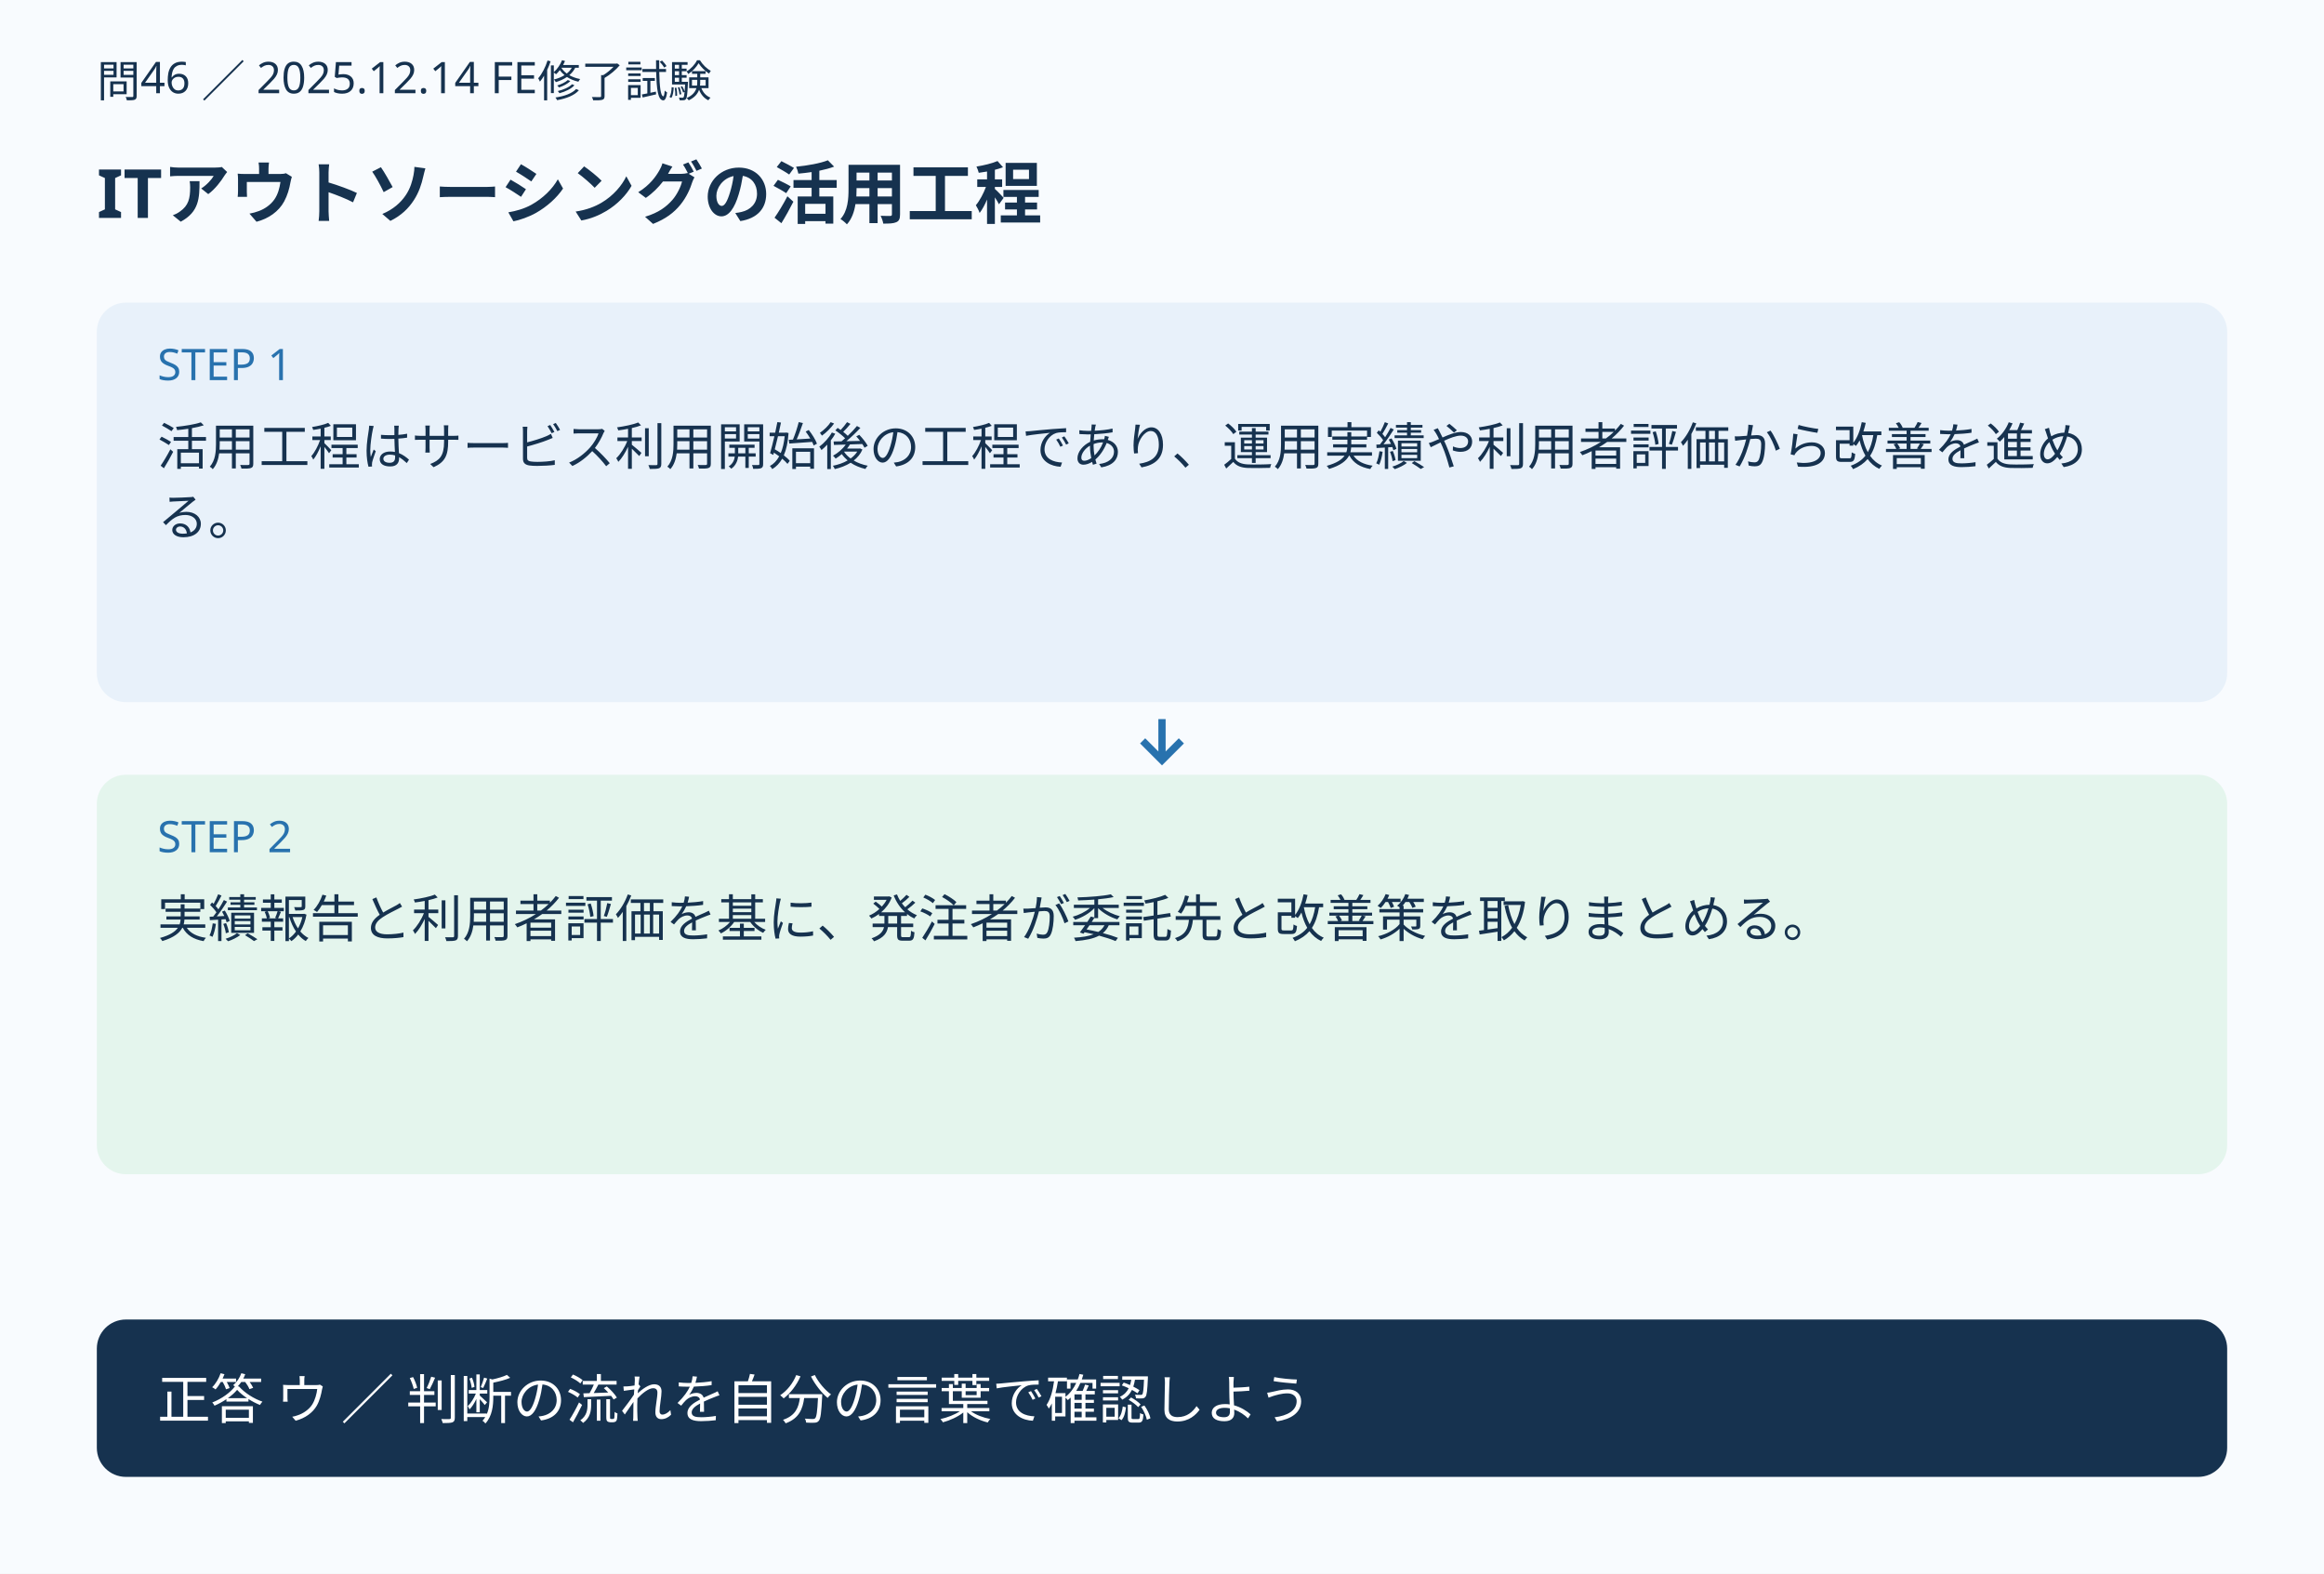
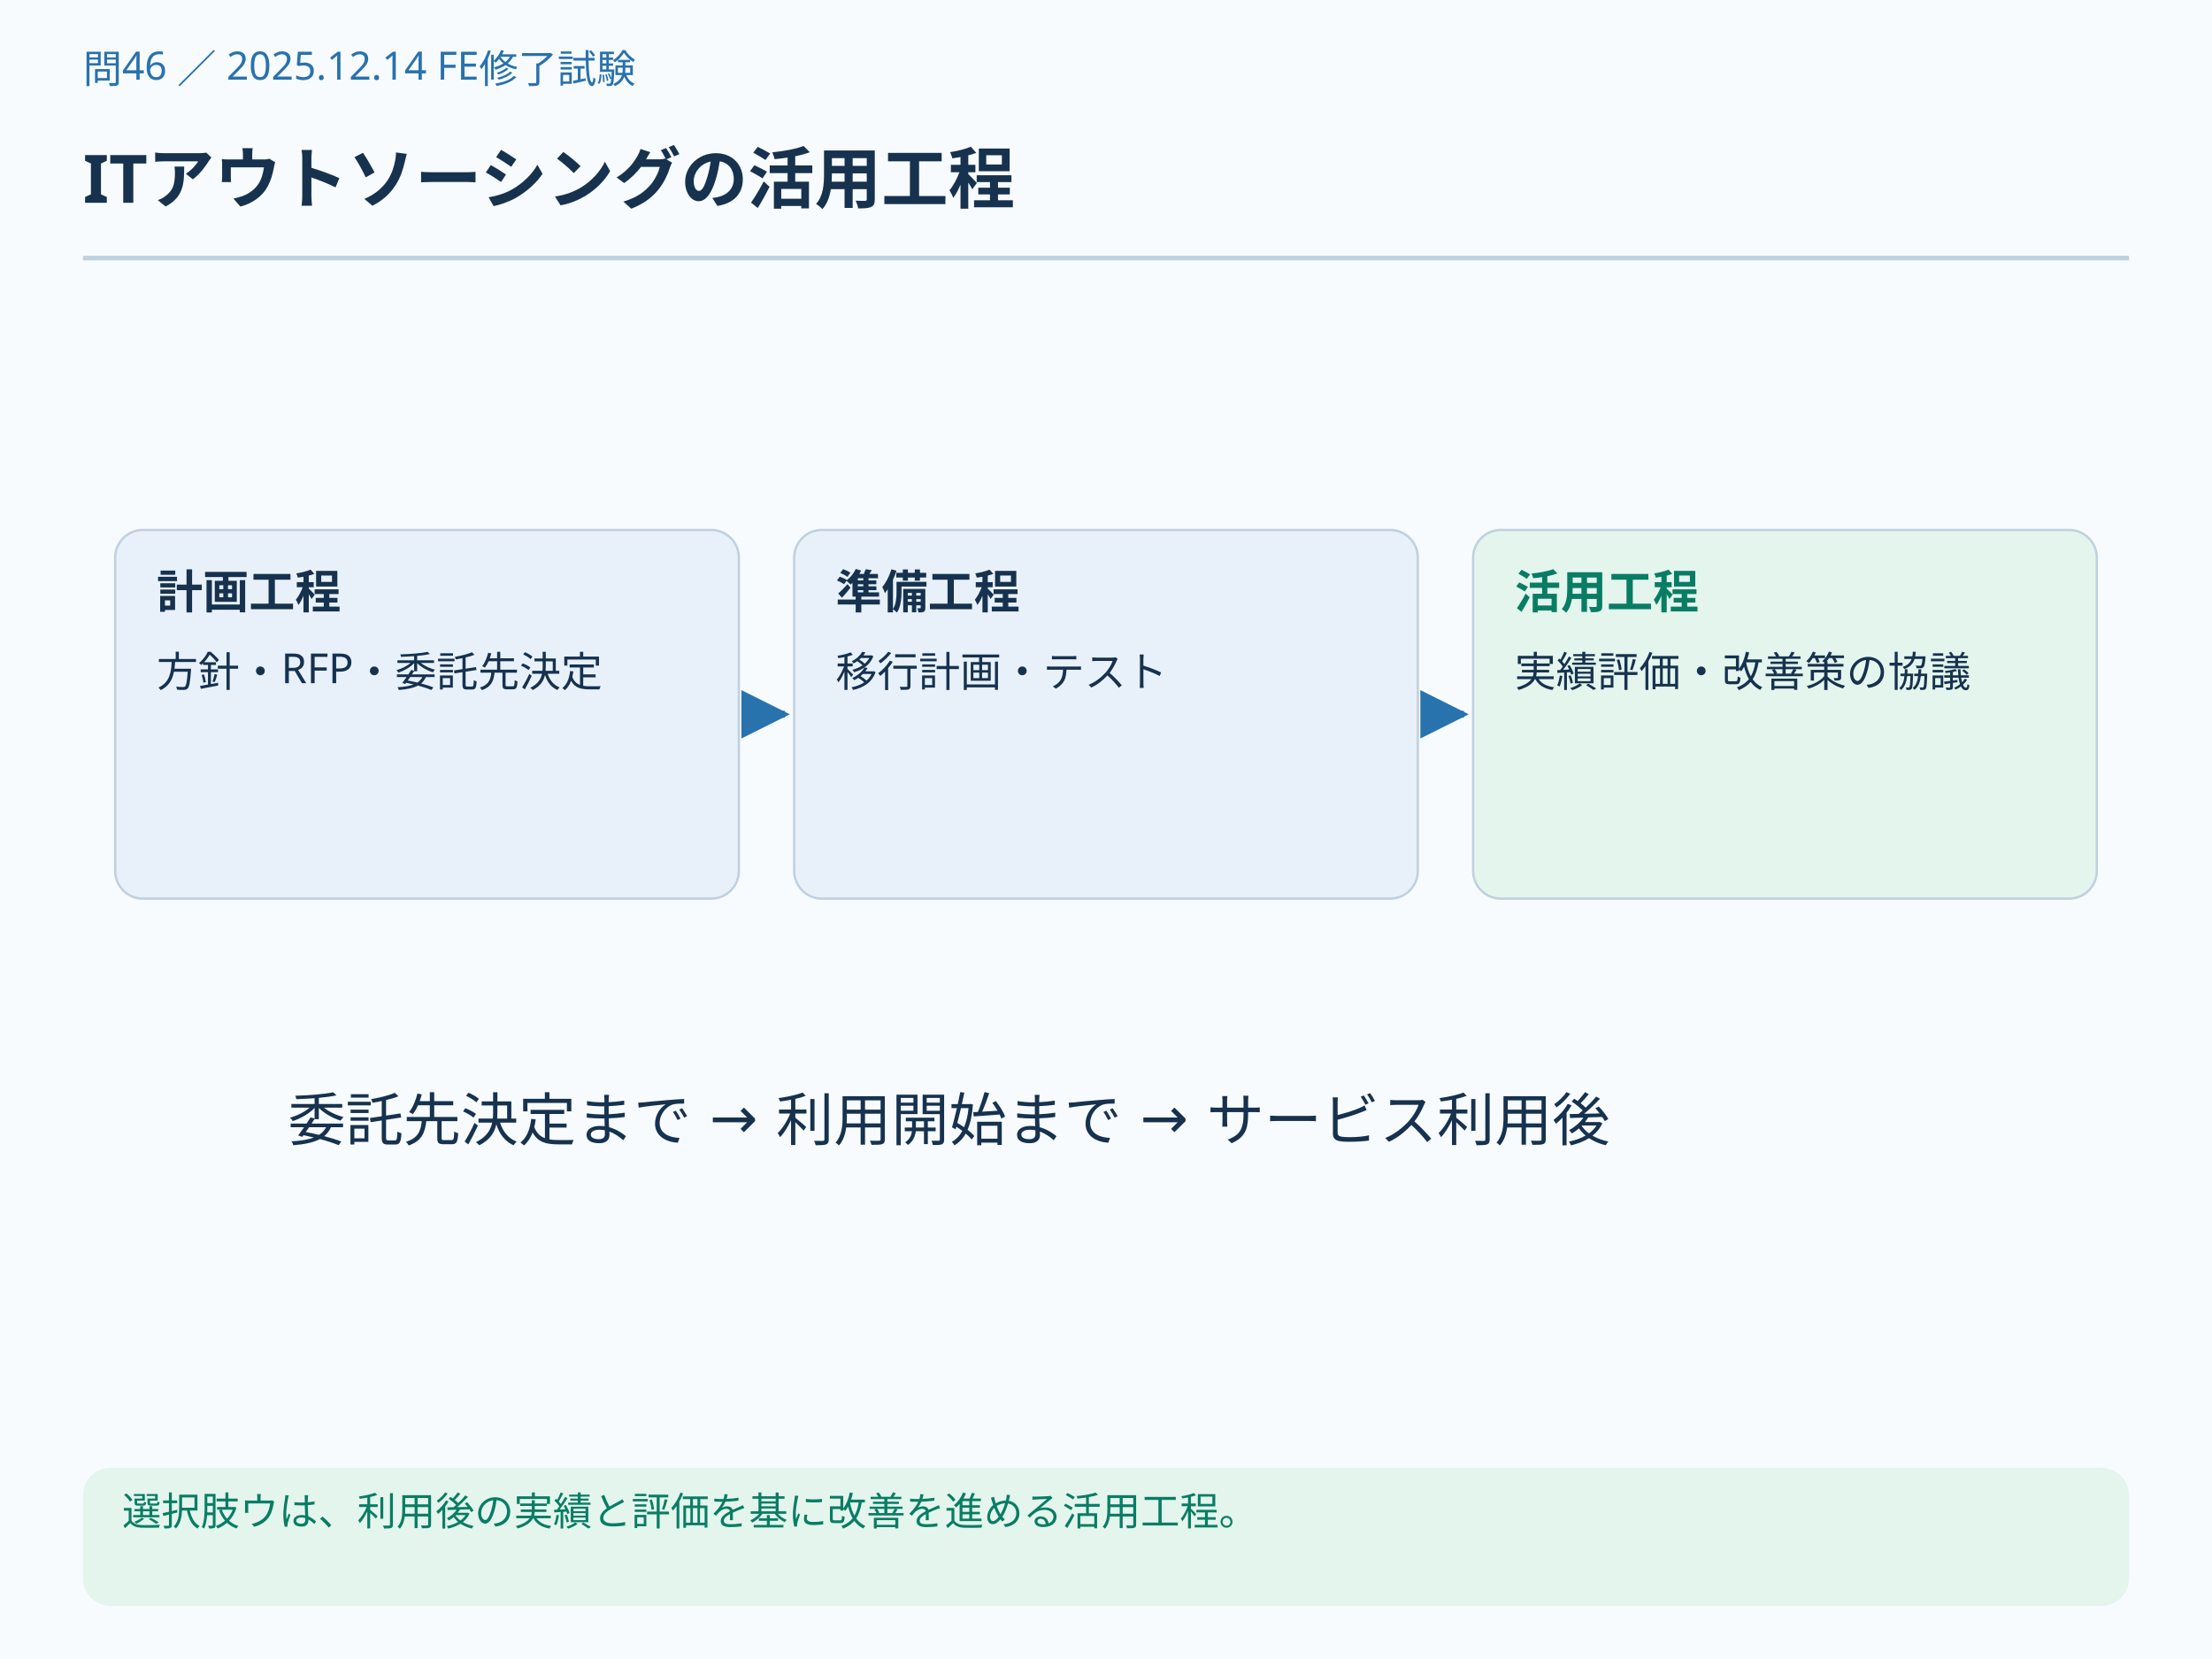
- <svg xmlns="http://www.w3.org/2000/svg" viewBox="0 0 960 650" role="img" aria-labelledby="t46">
-   <rect width="960" height="650" fill="#f8fbfe" />
+ <svg xmlns="http://www.w3.org/2000/svg" viewBox="0 0 960 720" role="img" aria-labelledby="title46 desc46">
+   <defs>
+     <marker id="arrow46" viewBox="0 0 10 10" refX="9" refY="5" markerWidth="7" markerHeight="7" orient="auto-start-reverse">
+       <path d="M0 0L10 5L0 10Z" fill="#2872ae" />
+     </marker>
+   </defs>
+   <rect width="960" height="720" fill="#f8fbfe" />
  <g font-family="Meiryo,Yu Gothic,sans-serif" fill="#16324f">
-     <text x="40" y="40" font-size="18">問46 ／ 2025.12.14 FE修了試験</text>
-     <text x="40" y="90" font-size="28" font-weight="bold">ITアウトソーシングの活用工程</text>
-     <rect x="40" y="125" width="880" height="165" rx="12" fill="#e8f1fa" />
-     <text x="65" y="157" font-size="18" fill="#2872ae">STEP 1</text>
-     <text x="65" y="192" font-size="21">活用工程はサービス利用開始後の工程であり、運用実績や利用者評価から改善を進め</text>
-     <text x="65" y="221" font-size="21">る。</text>
-     <path d="M480 297v17m-8-8 8 8 8-8" fill="none" stroke="#2872ae" stroke-width="3" />
-     <rect x="40" y="320" width="880" height="165" rx="12" fill="#e4f5ed" />
-     <text x="65" y="352" font-size="18" fill="#2872ae">STEP 2</text>
-     <text x="65" y="387" font-size="21">実績報告と利用者評価を基に、発注者が委託先と改善策を取りまとめる。</text>
-     <rect x="40" y="545" width="880" height="65" rx="12" fill="#16324f" />
-     <text x="65" y="586" font-size="22" fill="white">正答 ウ ／ 判断の流れを自分の言葉で確認しよう</text>
+     <text x="36" y="36" font-size="17" fill="#2872ae" font-weight="400" text-anchor="start">問46 ／ 2025.12.14 FE修了試験</text>
+     <text x="36" y="88" font-size="29" fill="#16324f" font-weight="700" text-anchor="start">ITアウトソーシングの活用工程</text>
+     <line x1="36" y1="112" x2="924" y2="112" stroke="#bfd0df" stroke-width="2" />
+     <rect x="50.0" y="230" width="270.667" height="160" rx="12" fill="#e8f1fa" stroke="#bfd0df" />
+     <text x="68.0" y="264" font-size="20" fill="#16324f" font-weight="700" text-anchor="start">計画工程</text>
+     <text x="68.0" y="298" font-size="18" fill="#16324f" font-weight="400" text-anchor="start">方針・RFP・委託先決定</text>
+     <line x1="322.667" y1="310" x2="340.667" y2="310" stroke="#2872ae" stroke-width="3" marker-end="url(#arrow46)" />
+     <rect x="344.667" y="230" width="270.667" height="160" rx="12" fill="#e8f1fa" stroke="#bfd0df" />
+     <text x="362.667" y="264" font-size="20" fill="#16324f" font-weight="700" text-anchor="start">準備工程</text>
+     <text x="362.667" y="298" font-size="18" fill="#16324f" font-weight="400" text-anchor="start">移行計画・テスト</text>
+     <line x1="617.333" y1="310" x2="635.333" y2="310" stroke="#2872ae" stroke-width="3" marker-end="url(#arrow46)" />
+     <rect x="639.333" y="230" width="270.667" height="160" rx="12" fill="#e4f5ed" stroke="#bfd0df" />
+     <text x="657.333" y="264" font-size="20" fill="#087d64" font-weight="700" text-anchor="start">活用工程</text>
+     <text x="657.333" y="298" font-size="18" fill="#16324f" font-weight="400" text-anchor="start">実績評価・改善策の協議</text>
+     <text x="125" y="495" font-size="25" fill="#16324f" font-weight="400" text-anchor="start">委託先決定まで → 利用開始まで → サービス利用後</text>
+     <rect x="36" y="637" width="888" height="60" rx="12" fill="#e4f5ed" stroke="none" />
+     <text x="53" y="662" font-size="17" fill="#087d64" font-weight="400" text-anchor="start">選択肢ウは、利用後の実績と評価を基に改善を進める活用工程。</text>
  </g>
</svg>
